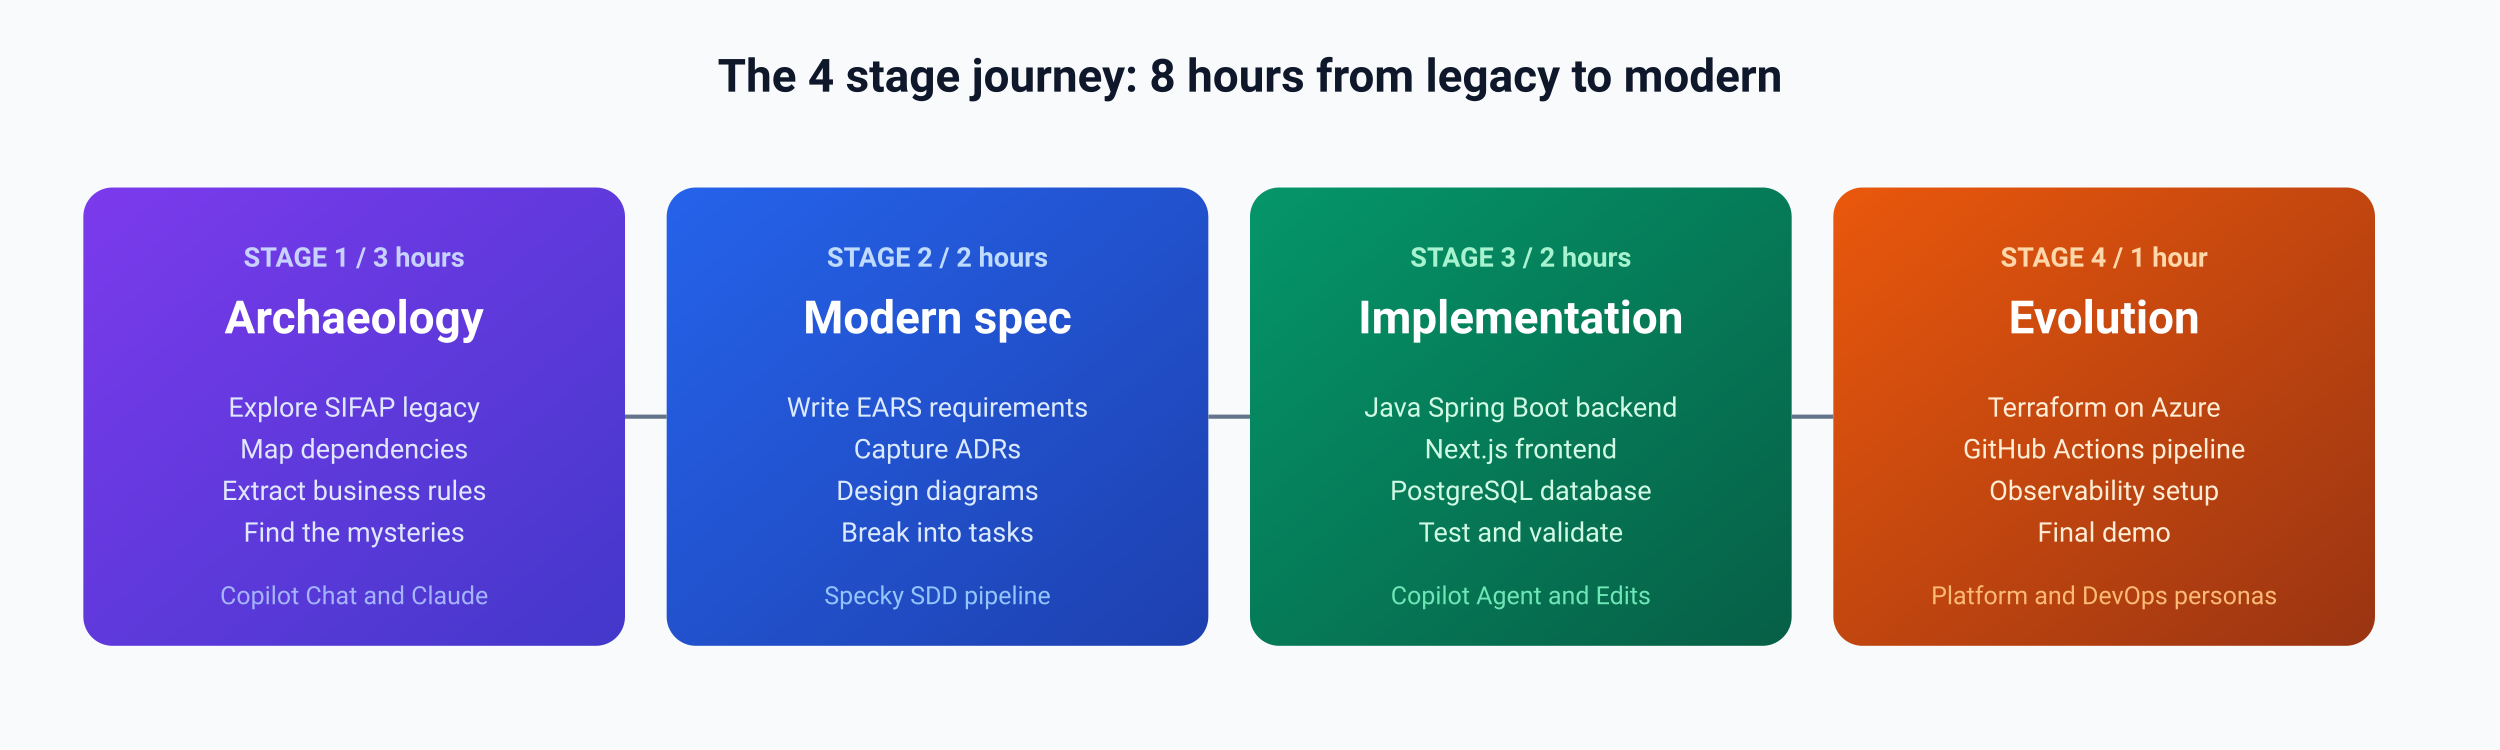
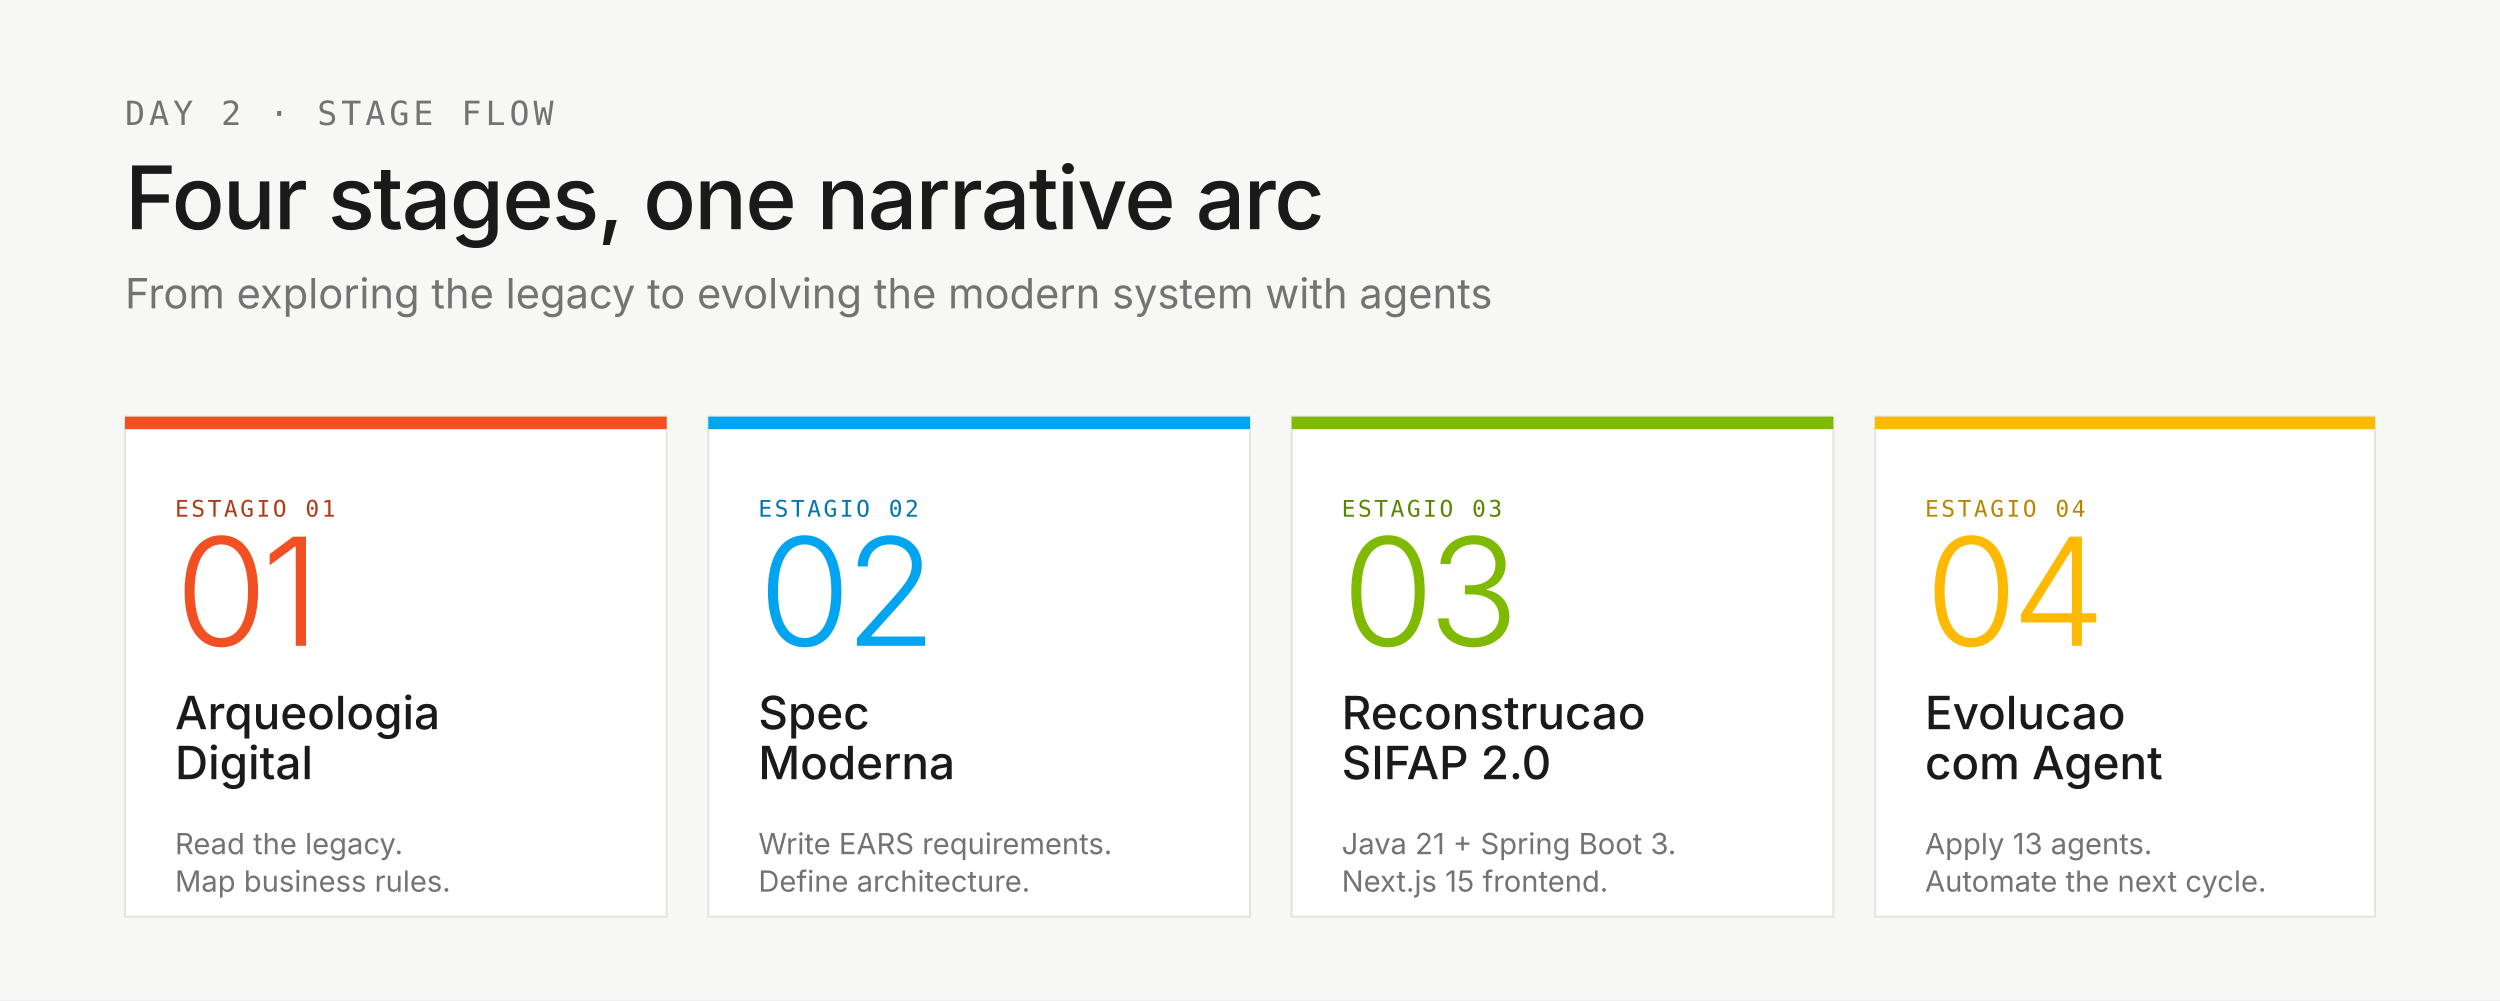
- <svg xmlns="http://www.w3.org/2000/svg" viewBox="0 0 1200 360" font-family="system-ui, -apple-system, Segoe UI, Roboto, sans-serif">
-   <defs>
-     <linearGradient id="s1" x1="0" y1="0" x2="1" y2="1">
-       <stop offset="0" stop-color="#7c3aed" />
-       <stop offset="1" stop-color="#4338ca" />
-     </linearGradient>
-     <linearGradient id="s2" x1="0" y1="0" x2="1" y2="1">
-       <stop offset="0" stop-color="#2563eb" />
-       <stop offset="1" stop-color="#1e40af" />
-     </linearGradient>
-     <linearGradient id="s3" x1="0" y1="0" x2="1" y2="1">
-       <stop offset="0" stop-color="#059669" />
-       <stop offset="1" stop-color="#065f46" />
-     </linearGradient>
-     <linearGradient id="s4" x1="0" y1="0" x2="1" y2="1">
-       <stop offset="0" stop-color="#ea580c" />
-       <stop offset="1" stop-color="#9a3412" />
-     </linearGradient>
-   </defs>
-   <rect width="1200" height="360" fill="#f8fafc" />
-   <text x="600" y="44" text-anchor="middle" font-size="22" font-weight="700" fill="#0f172a">The 4 stage journey: 8 hours from legacy to modern</text>
-   <g transform="translate(40,90)">
-     <rect width="260" height="220" rx="14" fill="url(#s1)" />
-     <text x="130" y="38" text-anchor="middle" font-size="13" fill="#c7d2fe" font-weight="600">STAGE 1 / 3 hours</text>
-     <text x="130" y="70" text-anchor="middle" font-size="22" font-weight="700" fill="#fff">Archaeology</text>
-     <text x="130" y="110" text-anchor="middle" font-size="13" fill="#e0e7ff">Explore SIFAP legacy</text>
-     <text x="130" y="130" text-anchor="middle" font-size="13" fill="#e0e7ff">Map dependencies</text>
-     <text x="130" y="150" text-anchor="middle" font-size="13" fill="#e0e7ff">Extract business rules</text>
-     <text x="130" y="170" text-anchor="middle" font-size="13" fill="#e0e7ff">Find the mysteries</text>
-     <text x="130" y="200" text-anchor="middle" font-size="12" fill="#a5b4fc">Copilot Chat and Claude</text>
+ <svg xmlns="http://www.w3.org/2000/svg" viewBox="0 0 1200 480" font-family="Inter, system-ui, sans-serif">
+   <rect width="1200" height="480" fill="#F7F7F5" />
+   <text x="60" y="60" fill="#737373" font-family="JetBrains Mono, monospace" font-size="16" font-weight="500" letter-spacing="1.9">DAY 2 · STAGE FLOW</text>
+   <text x="60" y="110" fill="#1A1A1A" font-size="42" font-weight="500" letter-spacing="-0.8">Four stages, one narrative arc</text>
+   <text x="60" y="148" fill="#737373" font-size="20">From exploring the legacy to evolving the modern system with agents</text>
+   <g transform="translate(60, 200)">
+     <rect width="260" height="240" fill="#FFFFFF" stroke="#E5E5E0" stroke-width="1" />
+     <rect x="0" y="0" width="260" height="6" fill="#F25022" />
+     <text x="24" y="48" fill="#B33816" font-family="JetBrains Mono, monospace" font-size="11" font-weight="500" letter-spacing="1.2">ESTAGIO 01</text>
+     <text x="24" y="110" fill="#F25022" font-size="72" font-weight="300" letter-spacing="-3">01</text>
+     <text x="24" y="150" fill="#1A1A1A" font-size="22" font-weight="500">Arqueologia</text>
+     <text x="24" y="174" fill="#1A1A1A" font-size="22" font-weight="500">Digital</text>
+     <text x="24" y="210" fill="#737373" font-size="14">Read the legacy.</text>
+     <text x="24" y="228" fill="#737373" font-size="14">Map business rules.</text>
  </g>
-   <g transform="translate(320,90)">
-     <rect width="260" height="220" rx="14" fill="url(#s2)" />
-     <text x="130" y="38" text-anchor="middle" font-size="13" fill="#bfdbfe" font-weight="600">STAGE 2 / 2 hours</text>
-     <text x="130" y="70" text-anchor="middle" font-size="22" font-weight="700" fill="#fff">Modern spec</text>
-     <text x="130" y="110" text-anchor="middle" font-size="13" fill="#dbeafe">Write EARS requirements</text>
-     <text x="130" y="130" text-anchor="middle" font-size="13" fill="#dbeafe">Capture ADRs</text>
-     <text x="130" y="150" text-anchor="middle" font-size="13" fill="#dbeafe">Design diagrams</text>
-     <text x="130" y="170" text-anchor="middle" font-size="13" fill="#dbeafe">Break into tasks</text>
-     <text x="130" y="200" text-anchor="middle" font-size="12" fill="#93c5fd">Specky SDD pipeline</text>
+   <g transform="translate(340, 200)">
+     <rect width="260" height="240" fill="#FFFFFF" stroke="#E5E5E0" stroke-width="1" />
+     <rect x="0" y="0" width="260" height="6" fill="#00A4EF" />
+     <text x="24" y="48" fill="#0076AC" font-family="JetBrains Mono, monospace" font-size="11" font-weight="500" letter-spacing="1.2">ESTAGIO 02</text>
+     <text x="24" y="110" fill="#00A4EF" font-size="72" font-weight="300" letter-spacing="-3">02</text>
+     <text x="24" y="150" fill="#1A1A1A" font-size="22" font-weight="500">Spec</text>
+     <text x="24" y="174" fill="#1A1A1A" font-size="22" font-weight="500">Moderna</text>
+     <text x="24" y="210" fill="#737373" font-size="14">Write EARS requirements.</text>
+     <text x="24" y="228" fill="#737373" font-size="14">Define architecture.</text>
  </g>
-   <g transform="translate(600,90)">
-     <rect width="260" height="220" rx="14" fill="url(#s3)" />
-     <text x="130" y="38" text-anchor="middle" font-size="13" fill="#a7f3d0" font-weight="600">STAGE 3 / 2 hours</text>
-     <text x="130" y="70" text-anchor="middle" font-size="22" font-weight="700" fill="#fff">Implementation</text>
-     <text x="130" y="110" text-anchor="middle" font-size="13" fill="#d1fae5">Java Spring Boot backend</text>
-     <text x="130" y="130" text-anchor="middle" font-size="13" fill="#d1fae5">Next.js frontend</text>
-     <text x="130" y="150" text-anchor="middle" font-size="13" fill="#d1fae5">PostgreSQL database</text>
-     <text x="130" y="170" text-anchor="middle" font-size="13" fill="#d1fae5">Test and validate</text>
-     <text x="130" y="200" text-anchor="middle" font-size="12" fill="#6ee7b7">Copilot Agent and Edits</text>
+   <g transform="translate(620, 200)">
+     <rect width="260" height="240" fill="#FFFFFF" stroke="#E5E5E0" stroke-width="1" />
+     <rect x="0" y="0" width="260" height="6" fill="#7FBA00" />
+     <text x="24" y="48" fill="#5A8500" font-family="JetBrains Mono, monospace" font-size="11" font-weight="500" letter-spacing="1.2">ESTAGIO 03</text>
+     <text x="24" y="110" fill="#7FBA00" font-size="72" font-weight="300" letter-spacing="-3">03</text>
+     <text x="24" y="150" fill="#1A1A1A" font-size="22" font-weight="500">Reconstrucao</text>
+     <text x="24" y="174" fill="#1A1A1A" font-size="22" font-weight="500">SIFAP 2.0</text>
+     <text x="24" y="210" fill="#737373" font-size="14">Java 21 + Spring Boot 3.</text>
+     <text x="24" y="228" fill="#737373" font-size="14">Next.js 15 frontend.</text>
  </g>
-   <g transform="translate(880,90)">
-     <rect width="260" height="220" rx="14" fill="url(#s4)" />
-     <text x="130" y="38" text-anchor="middle" font-size="13" fill="#fed7aa" font-weight="600">STAGE 4 / 1 hour</text>
-     <text x="130" y="70" text-anchor="middle" font-size="22" font-weight="700" fill="#fff">Evolution</text>
-     <text x="130" y="110" text-anchor="middle" font-size="13" fill="#ffedd5">Terraform on Azure</text>
-     <text x="130" y="130" text-anchor="middle" font-size="13" fill="#ffedd5">GitHub Actions pipeline</text>
-     <text x="130" y="150" text-anchor="middle" font-size="13" fill="#ffedd5">Observability setup</text>
-     <text x="130" y="170" text-anchor="middle" font-size="13" fill="#ffedd5">Final demo</text>
-     <text x="130" y="200" text-anchor="middle" font-size="12" fill="#fdba74">Platform and DevOps personas</text>
-   </g>
-   <g fill="#64748b">
-     <path d="M300,200 L320,200" stroke="#64748b" stroke-width="2" marker-end="url(#arrow)" />
-     <path d="M580,200 L600,200" stroke="#64748b" stroke-width="2" />
-     <path d="M860,200 L880,200" stroke="#64748b" stroke-width="2" />
+   <g transform="translate(900, 200)">
+     <rect width="240" height="240" fill="#FFFFFF" stroke="#E5E5E0" stroke-width="1" />
+     <rect x="0" y="0" width="240" height="6" fill="#FFB900" />
+     <text x="24" y="48" fill="#B88500" font-family="JetBrains Mono, monospace" font-size="11" font-weight="500" letter-spacing="1.2">ESTAGIO 04</text>
+     <text x="24" y="110" fill="#FFB900" font-size="72" font-weight="300" letter-spacing="-3">04</text>
+     <text x="24" y="150" fill="#1A1A1A" font-size="22" font-weight="500">Evolucao</text>
+     <text x="24" y="174" fill="#1A1A1A" font-size="22" font-weight="500">com Agent</text>
+     <text x="24" y="210" fill="#737373" font-size="14">Apply 13 agents.</text>
+     <text x="24" y="228" fill="#737373" font-size="14">Automate the next cycle.</text>
  </g>
</svg>
